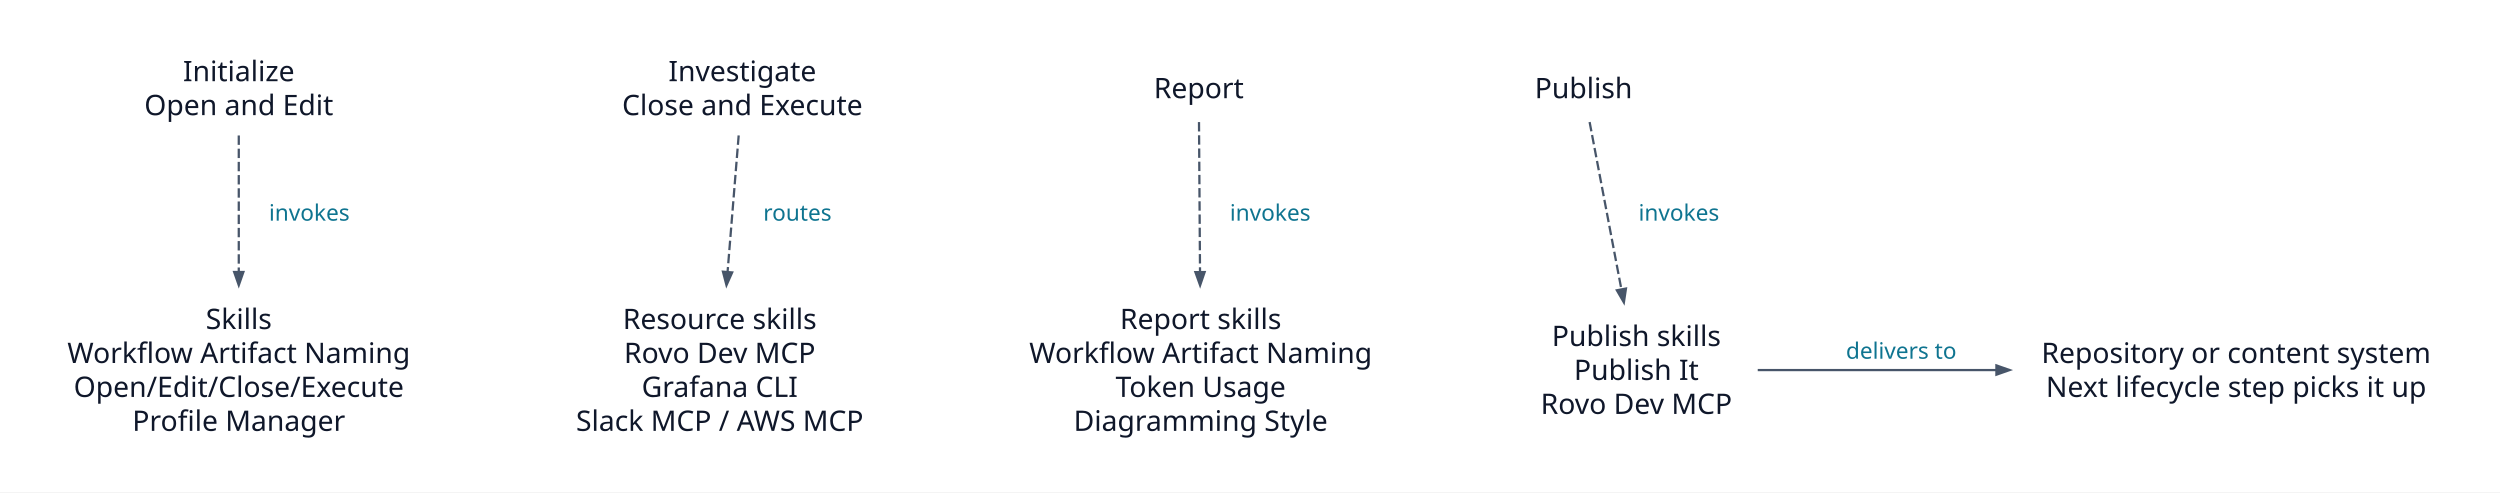
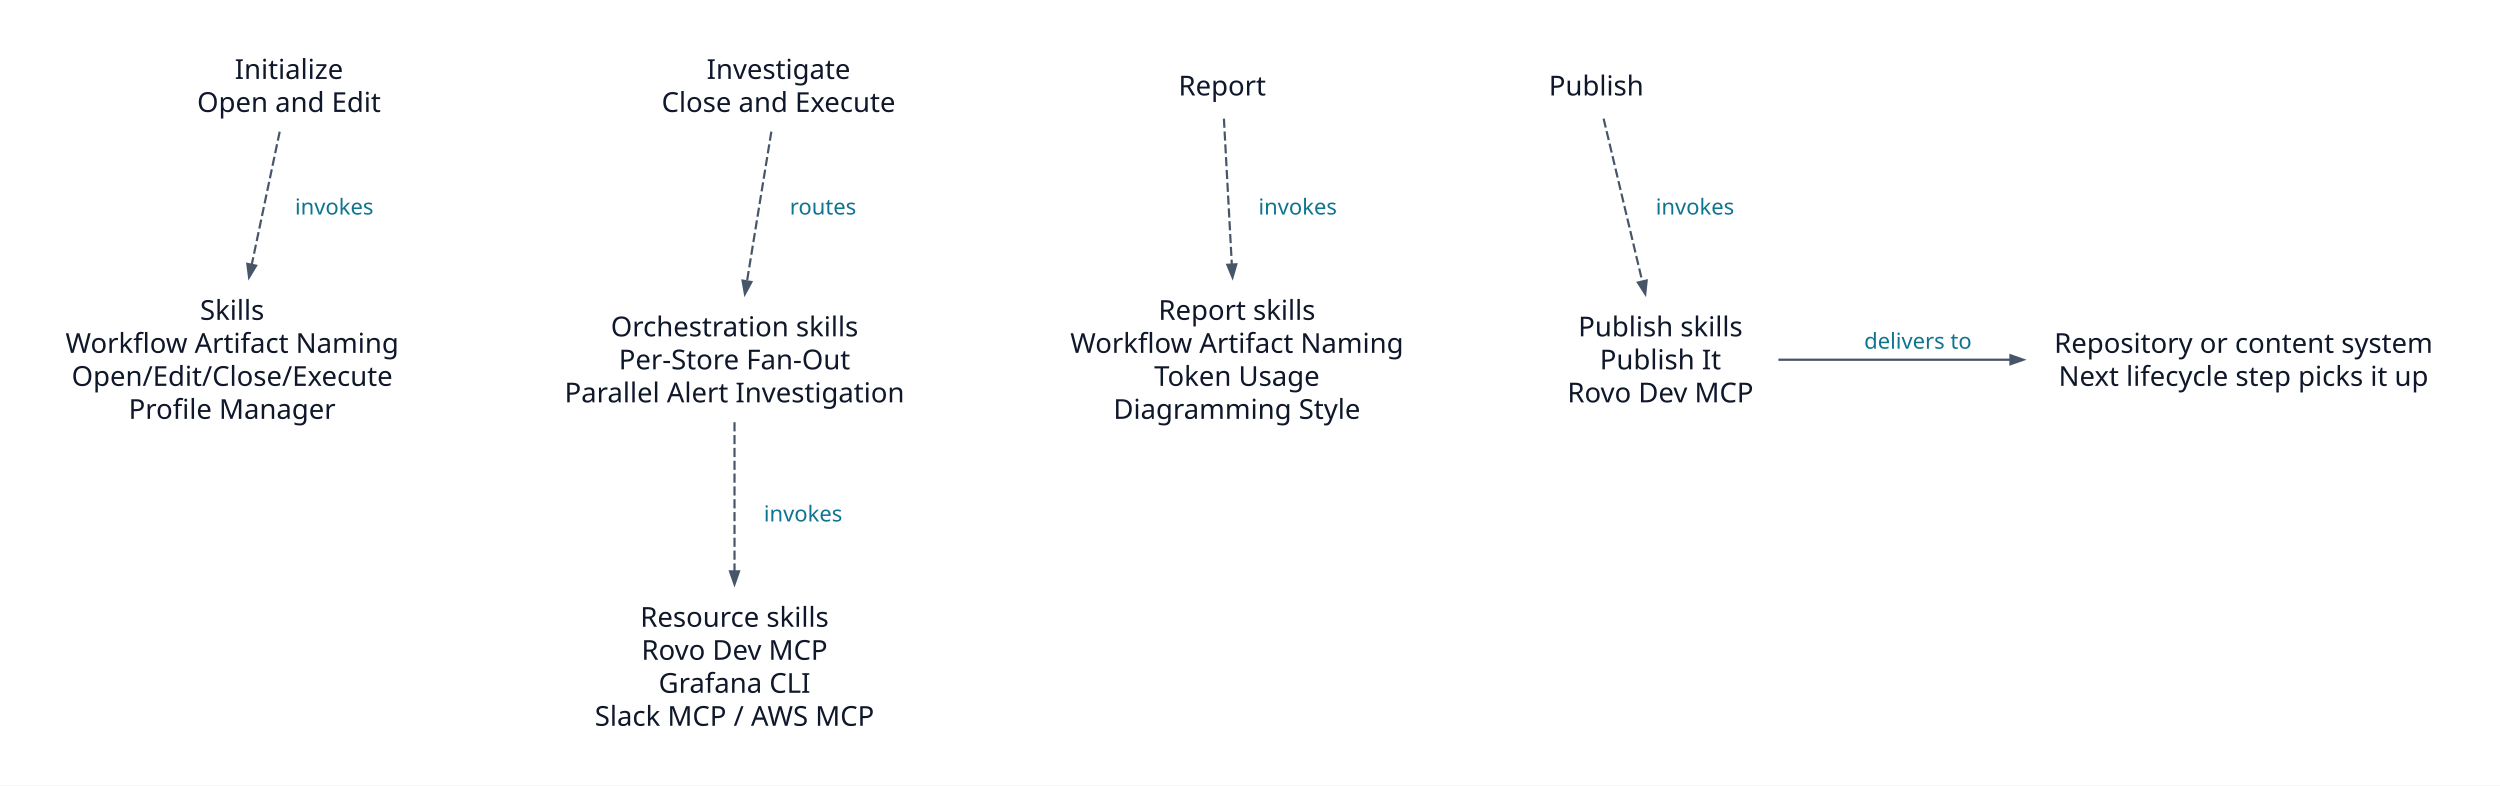
- <svg xmlns="http://www.w3.org/2000/svg" width="2651pt" height="522pt" viewBox="0.00 0.00 2651.00 522.00">
-   <g id="graph0" class="graph" transform="scale(2 2) rotate(0) translate(21.6 239.4)">
-     <polygon fill="#ffffff" stroke="none" points="-21.6,21.6 -21.6,-239.4 1304.1,-239.4 1304.1,21.6 -21.6,21.6" />
+ <svg xmlns="http://www.w3.org/2000/svg" width="2727pt" height="857pt" viewBox="0.00 0.00 2727.00 857.00">
+   <g id="graph0" class="graph" transform="scale(2 2) rotate(0) translate(21.6 406.8)">
+     <polygon fill="#ffffff" stroke="none" points="-21.6,21.6 -21.6,-406.8 1342.1,-406.8 1342.1,21.6 -21.6,21.6" />
    <g id="node1" class="node">
-       <text xml:space="preserve" text-anchor="middle" x="105" y="-196.35" font-family="Trebuchet MS" font-size="15.00" fill="#0f172a">Initialize</text>
-       <text xml:space="preserve" text-anchor="middle" x="105" y="-178.35" font-family="Trebuchet MS" font-size="15.00" fill="#0f172a">Open and Edit</text>
+       <text xml:space="preserve" text-anchor="middle" x="136" y="-363.75" font-family="Trebuchet MS" font-size="15.00" fill="#0f172a">Initialize</text>
+       <text xml:space="preserve" text-anchor="middle" x="136" y="-345.75" font-family="Trebuchet MS" font-size="15.00" fill="#0f172a">Open and Edit</text>
    </g>
    <g id="node2" class="node">
-       <text xml:space="preserve" text-anchor="middle" x="372" y="-196.35" font-family="Trebuchet MS" font-size="15.00" fill="#0f172a">Investigate</text>
-       <text xml:space="preserve" text-anchor="middle" x="372" y="-178.35" font-family="Trebuchet MS" font-size="15.00" fill="#0f172a">Close and Execute</text>
+       <text xml:space="preserve" text-anchor="middle" x="403" y="-363.75" font-family="Trebuchet MS" font-size="15.00" fill="#0f172a">Investigate</text>
+       <text xml:space="preserve" text-anchor="middle" x="403" y="-345.75" font-family="Trebuchet MS" font-size="15.00" fill="#0f172a">Close and Execute</text>
    </g>
    <g id="node5" class="node">
-       <text xml:space="preserve" text-anchor="middle" x="105" y="-64.95" font-family="Trebuchet MS" font-size="15.00" fill="#0f172a">Skills</text>
-       <text xml:space="preserve" text-anchor="middle" x="105" y="-46.95" font-family="Trebuchet MS" font-size="15.00" fill="#0f172a">Workflow Artifact Naming</text>
-       <text xml:space="preserve" text-anchor="middle" x="105" y="-28.95" font-family="Trebuchet MS" font-size="15.00" fill="#0f172a">Open/Edit/Close/Execute</text>
-       <text xml:space="preserve" text-anchor="middle" x="105" y="-10.95" font-family="Trebuchet MS" font-size="15.00" fill="#0f172a">Profile Manager</text>
+       <text xml:space="preserve" text-anchor="middle" x="105" y="-232.35" font-family="Trebuchet MS" font-size="15.00" fill="#0f172a">Skills</text>
+       <text xml:space="preserve" text-anchor="middle" x="105" y="-214.35" font-family="Trebuchet MS" font-size="15.00" fill="#0f172a">Workflow Artifact Naming</text>
+       <text xml:space="preserve" text-anchor="middle" x="105" y="-196.35" font-family="Trebuchet MS" font-size="15.00" fill="#0f172a">Open/Edit/Close/Execute</text>
+       <text xml:space="preserve" text-anchor="middle" x="105" y="-178.35" font-family="Trebuchet MS" font-size="15.00" fill="#0f172a">Profile Manager</text>
    </g>
    <g id="edge4" class="edge">
-       <path fill="none" stroke="#475569" stroke-width="1.2" stroke-dasharray="5,2" d="M105,-167.59C105,-147.96 105,-119.53 105,-94.9" />
-       <polygon fill="#475569" stroke="#475569" stroke-width="1.2" points="107.45,-95.19 105,-88.19 102.55,-95.19 107.45,-95.19" />
-       <text xml:space="preserve" text-anchor="start" x="121" y="-122.4" font-family="Trebuchet MS" font-size="12.00" fill="#0e7490">invokes</text>
+       <path fill="none" stroke="#475569" stroke-width="1.2" stroke-dasharray="5,2" d="M130.95,-334.99C126.82,-315.36 120.84,-286.93 115.66,-262.3" />
+       <polygon fill="#475569" stroke="#475569" stroke-width="1.2" points="118.08,-261.89 114.24,-255.55 113.29,-262.9 118.08,-261.89" />
+       <text xml:space="preserve" text-anchor="start" x="139.28" y="-289.8" font-family="Trebuchet MS" font-size="12.00" fill="#0e7490">invokes</text>
    </g>
    <g id="node3" class="node">
-       <text xml:space="preserve" text-anchor="middle" x="614" y="-187.35" font-family="Trebuchet MS" font-size="15.00" fill="#0f172a">Report</text>
+       <text xml:space="preserve" text-anchor="middle" x="645" y="-354.75" font-family="Trebuchet MS" font-size="15.00" fill="#0f172a">Report</text>
    </g>
    <g id="node6" class="node">
-       <text xml:space="preserve" text-anchor="middle" x="360" y="-64.95" font-family="Trebuchet MS" font-size="15.00" fill="#0f172a">Resource skills</text>
-       <text xml:space="preserve" text-anchor="middle" x="360" y="-46.95" font-family="Trebuchet MS" font-size="15.00" fill="#0f172a">Rovo Dev MCP</text>
-       <text xml:space="preserve" text-anchor="middle" x="360" y="-28.95" font-family="Trebuchet MS" font-size="15.00" fill="#0f172a">Grafana CLI</text>
-       <text xml:space="preserve" text-anchor="middle" x="360" y="-10.95" font-family="Trebuchet MS" font-size="15.00" fill="#0f172a">Slack MCP / AWS MCP</text>
+       <text xml:space="preserve" text-anchor="middle" x="379" y="-223.35" font-family="Trebuchet MS" font-size="15.00" fill="#0f172a">Orchestration skills</text>
+       <text xml:space="preserve" text-anchor="middle" x="379" y="-205.35" font-family="Trebuchet MS" font-size="15.00" fill="#0f172a">Per-Store Fan-Out</text>
+       <text xml:space="preserve" text-anchor="middle" x="379" y="-187.35" font-family="Trebuchet MS" font-size="15.00" fill="#0f172a">Parallel Alert Investigation</text>
    </g>
    <g id="edge5" class="edge">
-       <path fill="none" stroke="#475569" stroke-width="1.2" stroke-dasharray="5,2" d="M370.05,-167.59C368.45,-147.96 366.13,-119.53 364.13,-94.9" />
-       <polygon fill="#475569" stroke="#475569" stroke-width="1.2" points="366.59,-94.96 363.58,-88.18 361.71,-95.36 366.59,-94.96" />
-       <text xml:space="preserve" text-anchor="start" x="383.07" y="-122.4" font-family="Trebuchet MS" font-size="12.00" fill="#0e7490">routes</text>
+       <path fill="none" stroke="#475569" stroke-width="1.2" stroke-dasharray="5,2" d="M399.09,-334.99C395.5,-312.93 390.1,-279.75 385.8,-253.35" />
+       <polygon fill="#475569" stroke="#475569" stroke-width="1.2" points="388.22,-252.99 384.68,-246.48 383.39,-253.78 388.22,-252.99" />
+       <text xml:space="preserve" text-anchor="start" x="409.15" y="-289.8" font-family="Trebuchet MS" font-size="12.00" fill="#0e7490">routes</text>
    </g>
    <g id="node4" class="node">
-       <text xml:space="preserve" text-anchor="middle" x="818" y="-187.35" font-family="Trebuchet MS" font-size="15.00" fill="#0f172a">Publish</text>
+       <text xml:space="preserve" text-anchor="middle" x="849" y="-354.75" font-family="Trebuchet MS" font-size="15.00" fill="#0f172a">Publish</text>
+     </g>
+     <g id="node8" class="node">
+       <text xml:space="preserve" text-anchor="middle" x="653" y="-232.35" font-family="Trebuchet MS" font-size="15.00" fill="#0f172a">Report skills</text>
+       <text xml:space="preserve" text-anchor="middle" x="653" y="-214.35" font-family="Trebuchet MS" font-size="15.00" fill="#0f172a">Workflow Artifact Naming</text>
+       <text xml:space="preserve" text-anchor="middle" x="653" y="-196.35" font-family="Trebuchet MS" font-size="15.00" fill="#0f172a">Token Usage</text>
+       <text xml:space="preserve" text-anchor="middle" x="653" y="-178.35" font-family="Trebuchet MS" font-size="15.00" fill="#0f172a">Diagramming Style</text>
+     </g>
+     <g id="edge7" class="edge">
+       <path fill="none" stroke="#475569" stroke-width="1.2" stroke-dasharray="5,2" d="M645.92,-342.09C646.97,-322.7 648.75,-289.99 650.26,-262.17" />
+       <polygon fill="#475569" stroke="#475569" stroke-width="1.2" points="652.68,-262.65 650.62,-255.53 647.79,-262.39 652.68,-262.65" />
+       <text xml:space="preserve" text-anchor="start" x="664.76" y="-289.8" font-family="Trebuchet MS" font-size="12.00" fill="#0e7490">invokes</text>
+     </g>
+     <g id="node9" class="node">
+       <text xml:space="preserve" text-anchor="middle" x="884" y="-223.35" font-family="Trebuchet MS" font-size="15.00" fill="#0f172a">Publish skills</text>
+       <text xml:space="preserve" text-anchor="middle" x="884" y="-205.35" font-family="Trebuchet MS" font-size="15.00" fill="#0f172a">Publish It</text>
+       <text xml:space="preserve" text-anchor="middle" x="884" y="-187.35" font-family="Trebuchet MS" font-size="15.00" fill="#0f172a">Rovo Dev MCP</text>
+     </g>
+     <g id="edge8" class="edge">
+       <path fill="none" stroke="#475569" stroke-width="1.2" stroke-dasharray="5,2" d="M853.01,-342.09C858.13,-320.55 867.15,-282.58 874.14,-253.13" />
+       <polygon fill="#475569" stroke="#475569" stroke-width="1.2" points="876.49,-253.83 875.72,-246.46 871.72,-252.7 876.49,-253.83" />
+       <text xml:space="preserve" text-anchor="start" x="881.45" y="-289.8" font-family="Trebuchet MS" font-size="12.00" fill="#0e7490">invokes</text>
    </g>
    <g id="node7" class="node">
-       <text xml:space="preserve" text-anchor="middle" x="615" y="-64.95" font-family="Trebuchet MS" font-size="15.00" fill="#0f172a">Report skills</text>
-       <text xml:space="preserve" text-anchor="middle" x="615" y="-46.95" font-family="Trebuchet MS" font-size="15.00" fill="#0f172a">Workflow Artifact Naming</text>
-       <text xml:space="preserve" text-anchor="middle" x="615" y="-28.95" font-family="Trebuchet MS" font-size="15.00" fill="#0f172a">Token Usage</text>
-       <text xml:space="preserve" text-anchor="middle" x="615" y="-10.95" font-family="Trebuchet MS" font-size="15.00" fill="#0f172a">Diagramming Style</text>
+       <text xml:space="preserve" text-anchor="middle" x="379" y="-64.95" font-family="Trebuchet MS" font-size="15.00" fill="#0f172a">Resource skills</text>
+       <text xml:space="preserve" text-anchor="middle" x="379" y="-46.95" font-family="Trebuchet MS" font-size="15.00" fill="#0f172a">Rovo Dev MCP</text>
+       <text xml:space="preserve" text-anchor="middle" x="379" y="-28.95" font-family="Trebuchet MS" font-size="15.00" fill="#0f172a">Grafana CLI</text>
+       <text xml:space="preserve" text-anchor="middle" x="379" y="-10.95" font-family="Trebuchet MS" font-size="15.00" fill="#0f172a">Slack MCP / AWS MCP</text>
    </g>
    <g id="edge6" class="edge">
-       <path fill="none" stroke="#475569" stroke-width="1.2" stroke-dasharray="5,2" d="M614.11,-174.69C614.25,-155.38 614.47,-122.87 614.65,-95.13" />
-       <polygon fill="#475569" stroke="#475569" stroke-width="1.2" points="617.1,-95.15 614.7,-88.13 612.2,-95.12 617.1,-95.15" />
-       <text xml:space="preserve" text-anchor="start" x="630.47" y="-122.4" font-family="Trebuchet MS" font-size="12.00" fill="#0e7490">invokes</text>
+       <path fill="none" stroke="#475569" stroke-width="1.2" stroke-dasharray="5,2" d="M379,-176.53C379,-153.23 379,-121.61 379,-95.11" />
+       <polygon fill="#475569" stroke="#475569" stroke-width="1.2" points="381.45,-95.16 379,-88.16 376.55,-95.16 381.45,-95.16" />
+       <text xml:space="preserve" text-anchor="start" x="395" y="-122.4" font-family="Trebuchet MS" font-size="12.00" fill="#0e7490">invokes</text>
    </g>
-     <g id="node8" class="node">
-       <text xml:space="preserve" text-anchor="middle" x="846" y="-55.95" font-family="Trebuchet MS" font-size="15.00" fill="#0f172a">Publish skills</text>
-       <text xml:space="preserve" text-anchor="middle" x="846" y="-37.95" font-family="Trebuchet MS" font-size="15.00" fill="#0f172a">Publish It</text>
-       <text xml:space="preserve" text-anchor="middle" x="846" y="-19.95" font-family="Trebuchet MS" font-size="15.00" fill="#0f172a">Rovo Dev MCP</text>
+     <g id="node10" class="node">
+       <text xml:space="preserve" text-anchor="middle" x="1202" y="-214.35" font-family="Trebuchet MS" font-size="15.00" fill="#0f172a">Repository or content system</text>
+       <text xml:space="preserve" text-anchor="middle" x="1202" y="-196.35" font-family="Trebuchet MS" font-size="15.00" fill="#0f172a">Next lifecycle step picks it up</text>
    </g>
-     <g id="edge7" class="edge">
-       <path fill="none" stroke="#475569" stroke-width="1.2" stroke-dasharray="5,2" d="M821.21,-174.69C825.3,-153.15 832.52,-115.18 838.11,-85.73" />
-       <polygon fill="#475569" stroke="#475569" stroke-width="1.2" points="840.48,-86.41 839.38,-79.07 835.66,-85.49 840.48,-86.41" />
-       <text xml:space="preserve" text-anchor="start" x="847.16" y="-122.4" font-family="Trebuchet MS" font-size="12.00" fill="#0e7490">invokes</text>
-     </g>
-     <g id="node9" class="node">
-       <text xml:space="preserve" text-anchor="middle" x="1164" y="-46.95" font-family="Trebuchet MS" font-size="15.00" fill="#0f172a">Repository or content system</text>
-       <text xml:space="preserve" text-anchor="middle" x="1164" y="-28.95" font-family="Trebuchet MS" font-size="15.00" fill="#0f172a">Next lifecycle step picks it up</text>
-     </g>
-     <g id="edge8" class="edge">
-       <path fill="none" stroke="#475569" stroke-width="1.2" d="M910.35,-43.2C946.76,-43.2 993.58,-43.2 1037.07,-43.2" />
-       <polygon fill="#475569" stroke="#475569" stroke-width="1.2" points="1036.9,-45.65 1043.9,-43.2 1036.9,-40.75 1036.9,-45.65" />
-       <text xml:space="preserve" text-anchor="start" x="957.12" y="-49.2" font-family="Trebuchet MS" font-size="12.00" fill="#0e7490">delivers to</text>
+     <g id="edge9" class="edge">
+       <path fill="none" stroke="#475569" stroke-width="1.2" d="M948.35,-210.6C984.76,-210.6 1031.58,-210.6 1075.07,-210.6" />
+       <polygon fill="#475569" stroke="#475569" stroke-width="1.2" points="1074.9,-213.05 1081.9,-210.6 1074.9,-208.15 1074.9,-213.05" />
+       <text xml:space="preserve" text-anchor="start" x="995.12" y="-216.6" font-family="Trebuchet MS" font-size="12.00" fill="#0e7490">delivers to</text>
    </g>
  </g>
</svg>
